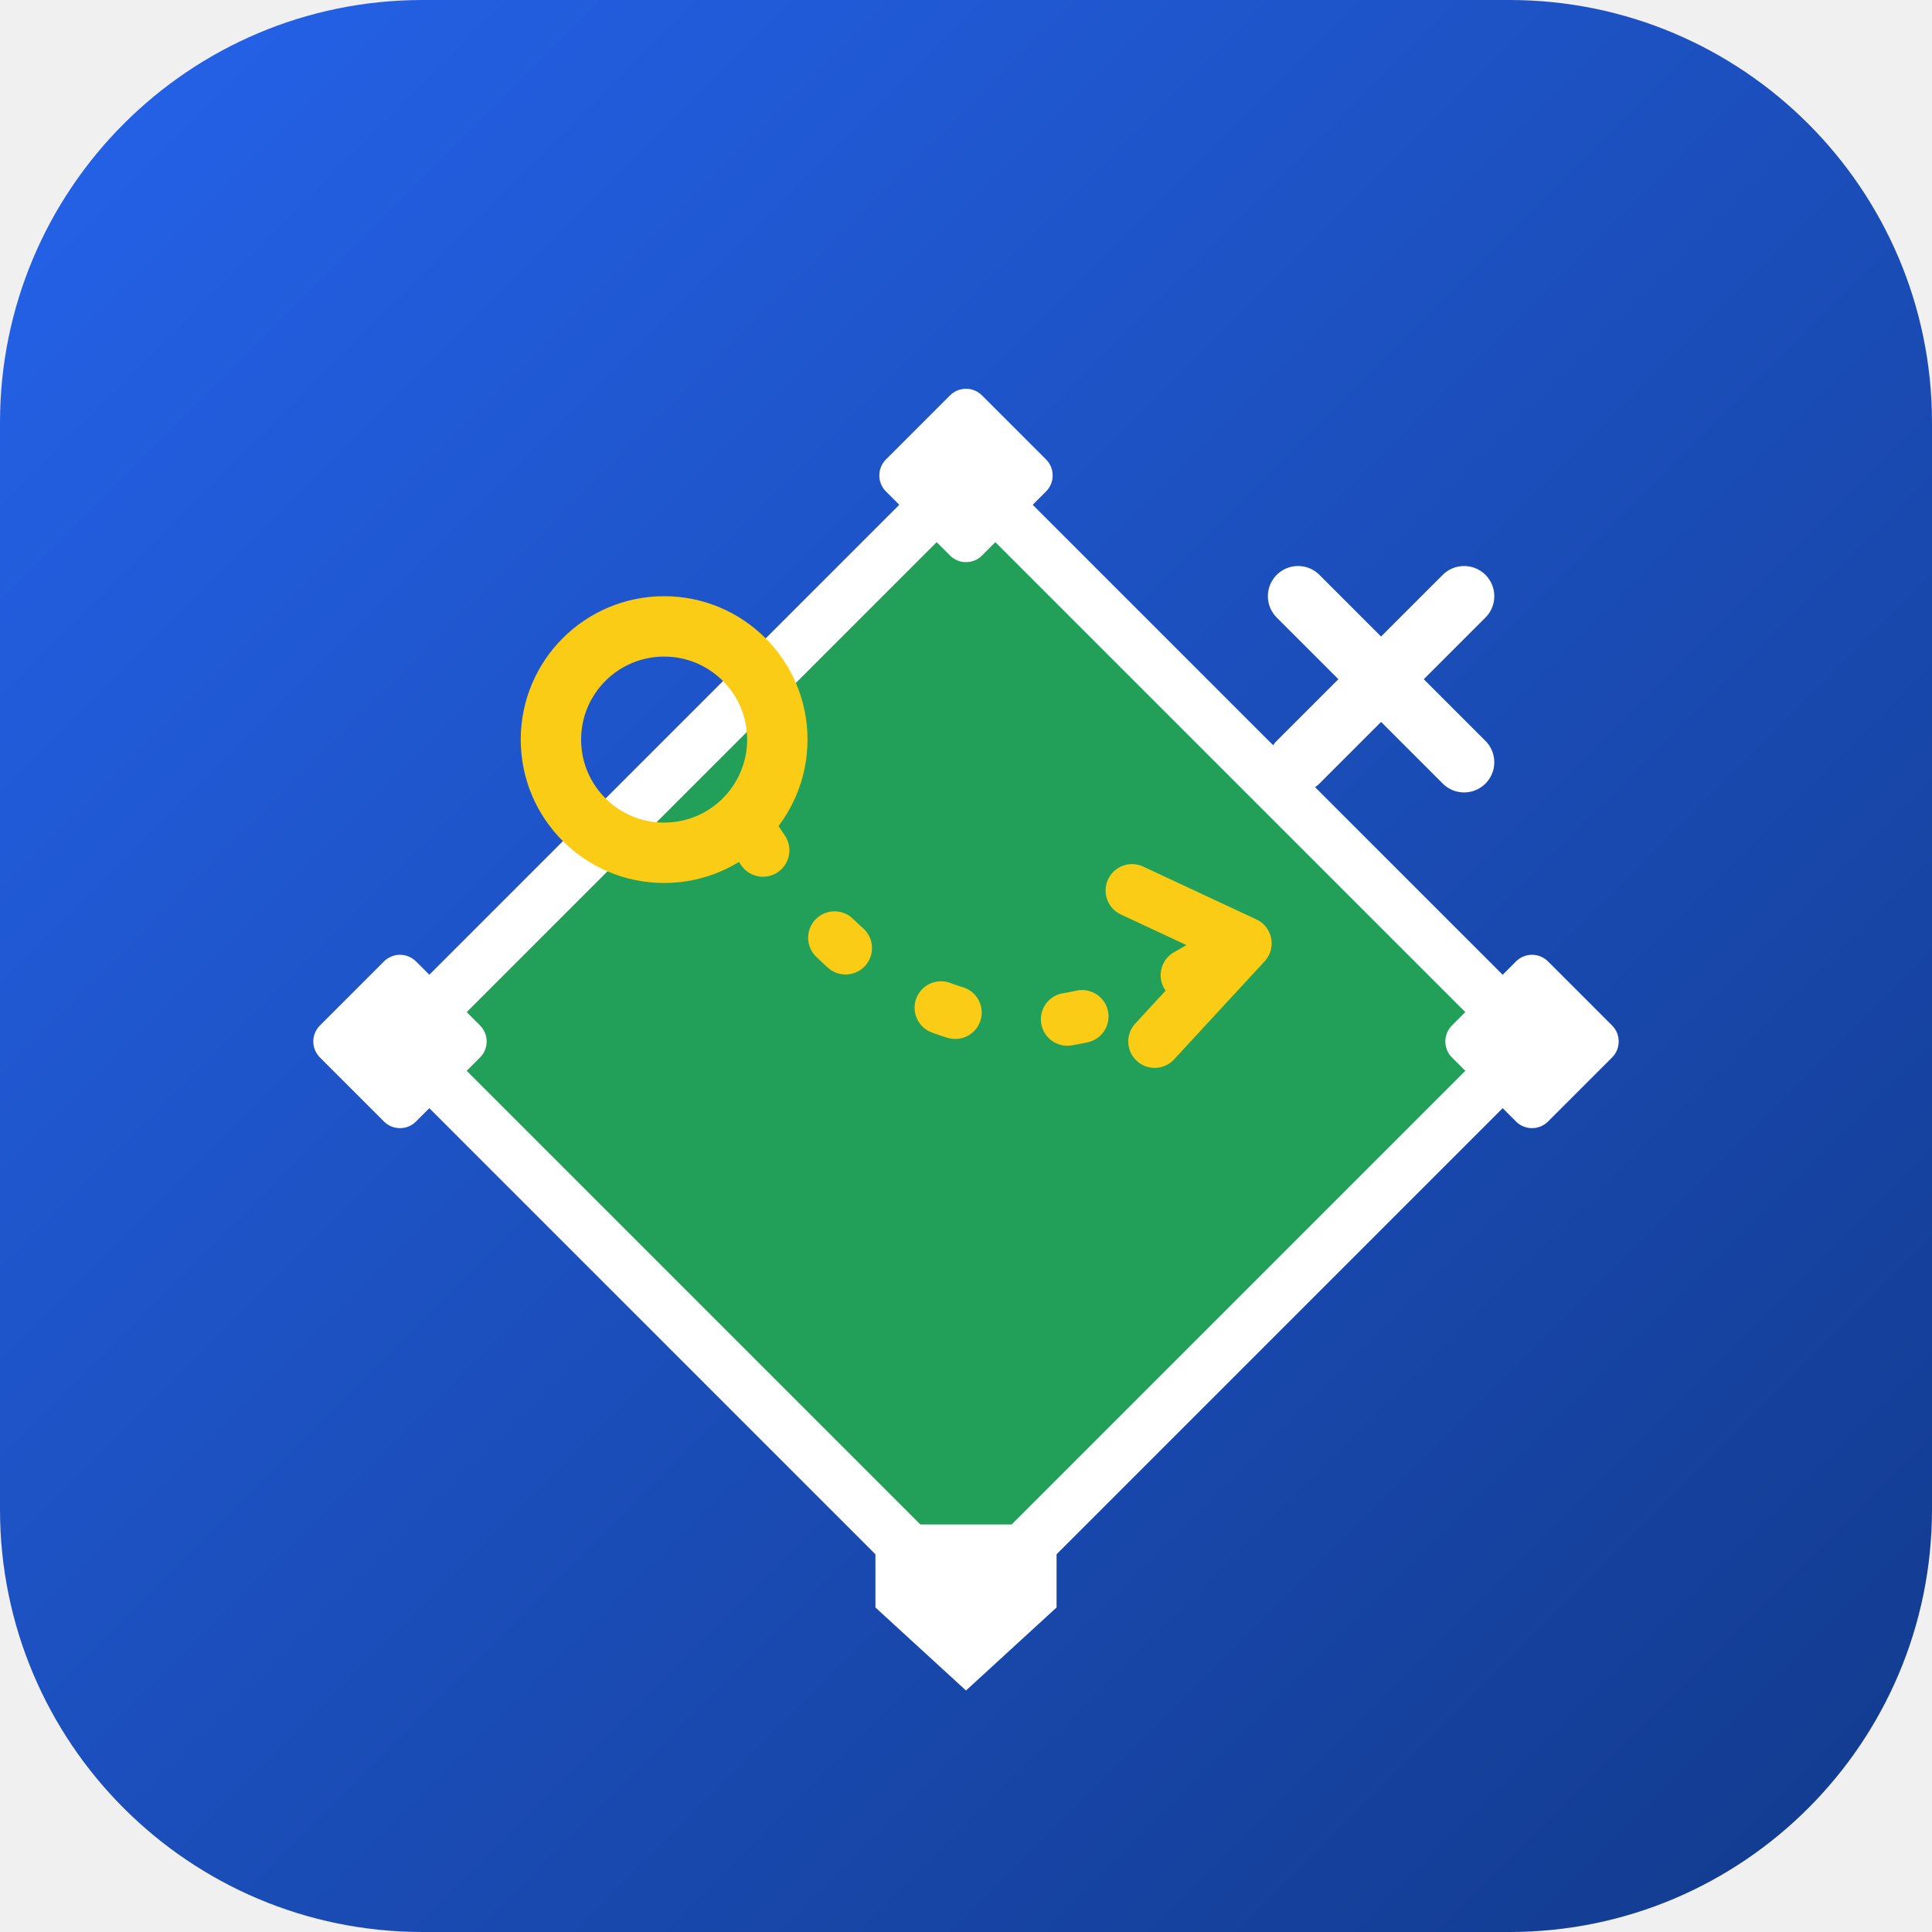
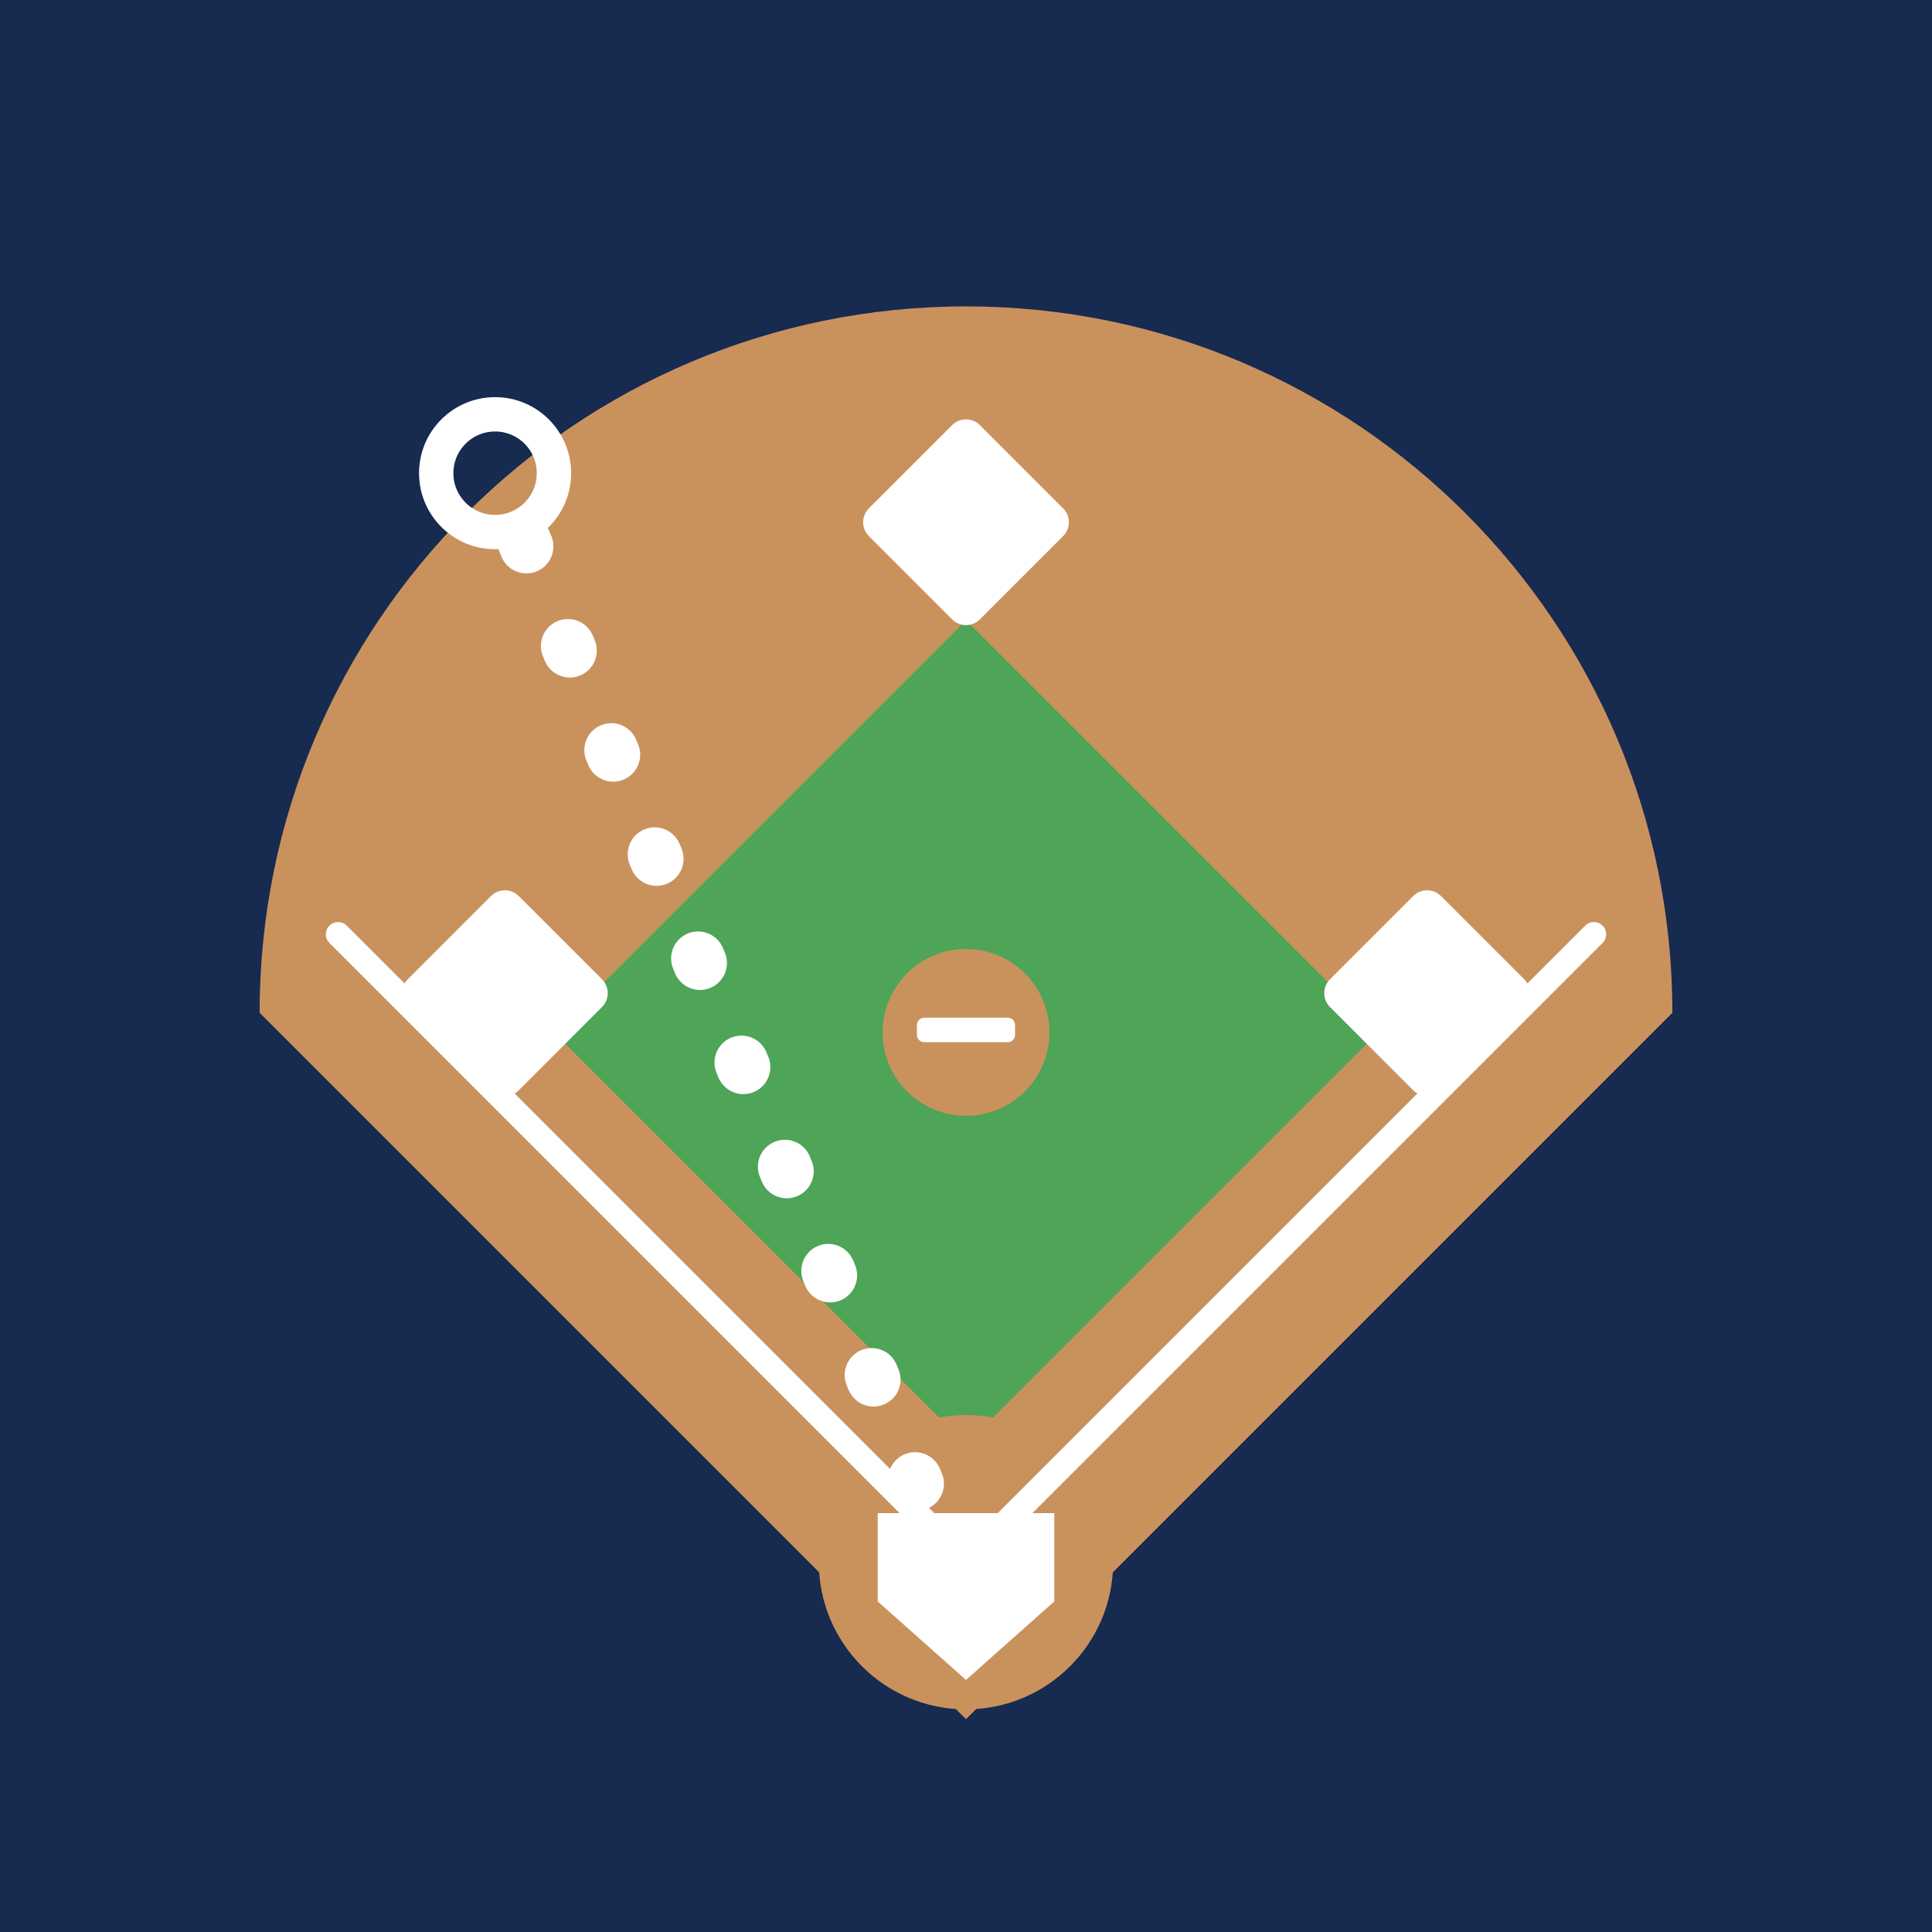
<svg xmlns="http://www.w3.org/2000/svg" viewBox="0 0 512 512">
-   <defs>
-     <linearGradient id="bg" x1="0" y1="0" x2="1" y2="1">
-       <stop offset="0" stop-color="#2563eb" />
-       <stop offset="1" stop-color="#123a8c" />
-     </linearGradient>
-   </defs>
-   <rect width="512" height="512" rx="112" fill="url(#bg)" />
-   <path d="M256 426 L406 276 L256 126 L106 276 Z" fill="#22a05a" />
-   <path d="M256 426 L406 276 L256 126 L106 276 Z" fill="none" stroke="#fff" stroke-width="14" stroke-linejoin="round" />
-   <rect x="388" y="258" width="36" height="36" rx="6" transform="rotate(45 406 276)" fill="#fff" />
-   <rect x="238" y="108" width="36" height="36" rx="6" transform="rotate(45 256 126)" fill="#fff" />
-   <rect x="88" y="258" width="36" height="36" rx="6" transform="rotate(45 106 276)" fill="#fff" />
-   <path d="M232 404 h48 v22 l-24 22 l-24 -22 z" fill="#fff" />
-   <circle cx="176" cy="196" r="30" fill="none" stroke="#facc15" stroke-width="16" />
-   <path d="M200 222 Q 250 300 322 254" fill="none" stroke="#facc15" stroke-width="14" stroke-linecap="round" stroke-dasharray="4 30" />
-   <path d="M300 236 L330 250 L306 276" fill="none" stroke="#facc15" stroke-width="14" stroke-linecap="round" stroke-linejoin="round" />
-   <path d="M344 158 l44 44 M388 158 l-44 44" stroke="#fff" stroke-width="16" stroke-linecap="round" />
+   <rect width="512" height="512" fill="#172A50" />
+   <g transform="translate(256 258) scale(1.3) translate(-256 -300)">
+     <path d="M256 452 L112 308 A144 144 0 0 1 400 308 Z" fill="#C9925C" />
+     <path d="M256 396 L340 312 L256 228 L172 312 Z" fill="#4EA457" />
+     <circle cx="256" cy="420" r="30" fill="#C9925C" />
+     <circle cx="256" cy="312" r="17" fill="#C9925C" />
+     <rect x="246" y="309" width="20" height="5" rx="1.5" fill="#ffffff" />
+     <path d="M256 420 L128 292 M256 420 L384 292" stroke="#ffffff" stroke-width="5" stroke-linecap="round" />
+     <g fill="#ffffff">
+       <rect x="240" y="192" width="32" height="32" rx="4" transform="rotate(45 256 208)" />
+       <rect x="334" y="288" width="32" height="32" rx="4" transform="rotate(45 350 304)" />
+       <rect x="146" y="288" width="32" height="32" rx="4" transform="rotate(45 162 304)" />
+       <path d="M238 410 h36 v18 l-18 16 l-18 -16 z" />
+     </g>
+     <path d="M246 404 L166 212" fill="none" stroke="#ffffff" stroke-width="11" stroke-linecap="round" stroke-dasharray="1 22" />
+     <circle cx="160" cy="198" r="12" fill="none" stroke="#ffffff" stroke-width="7" />
+   </g>
</svg>
